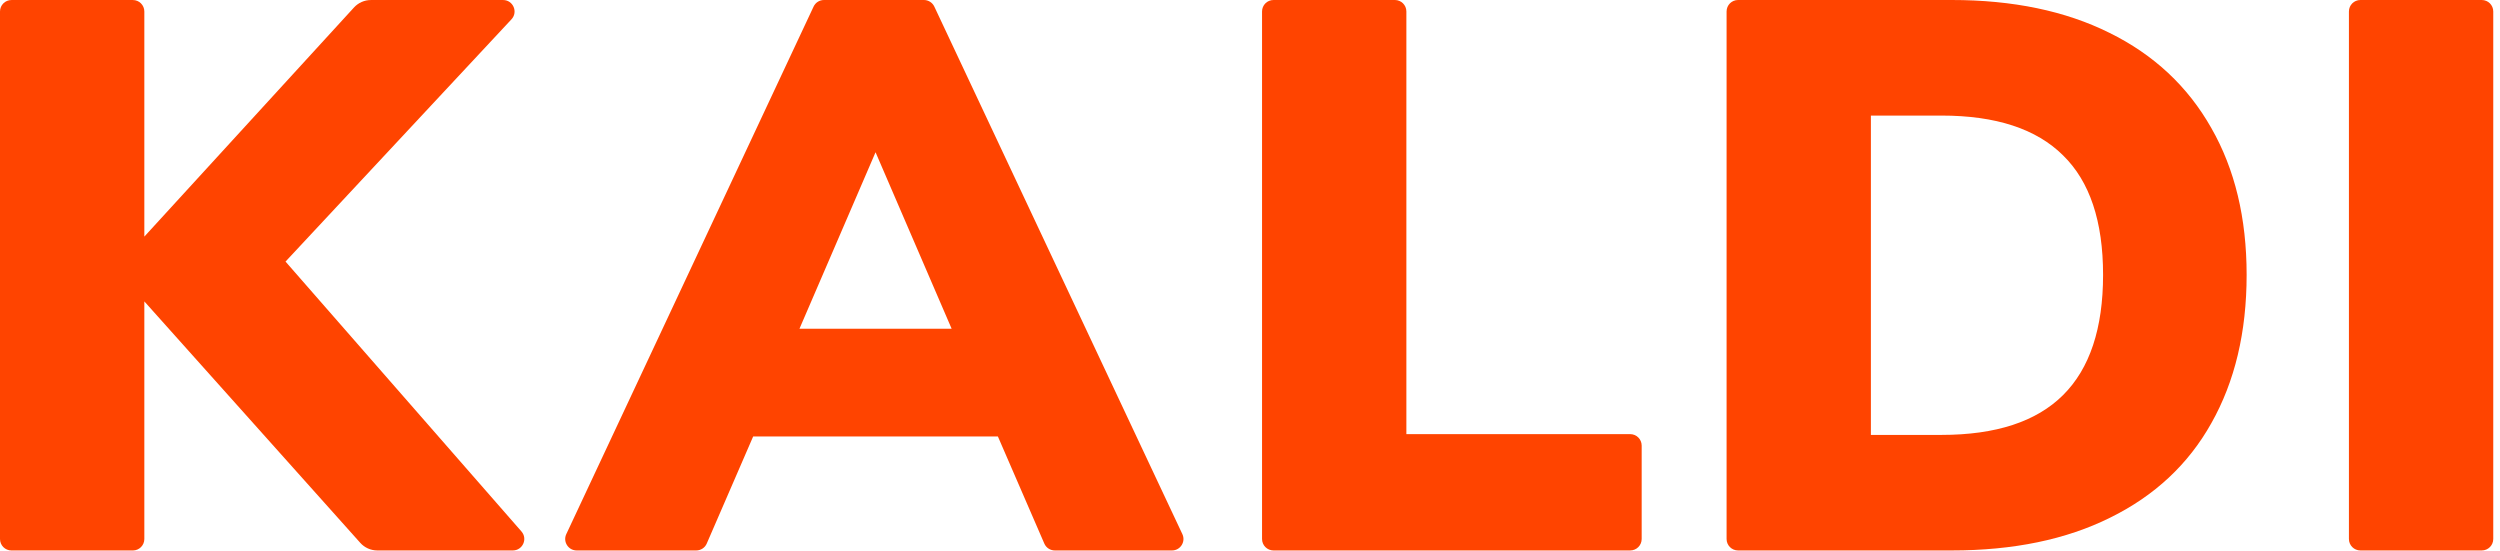
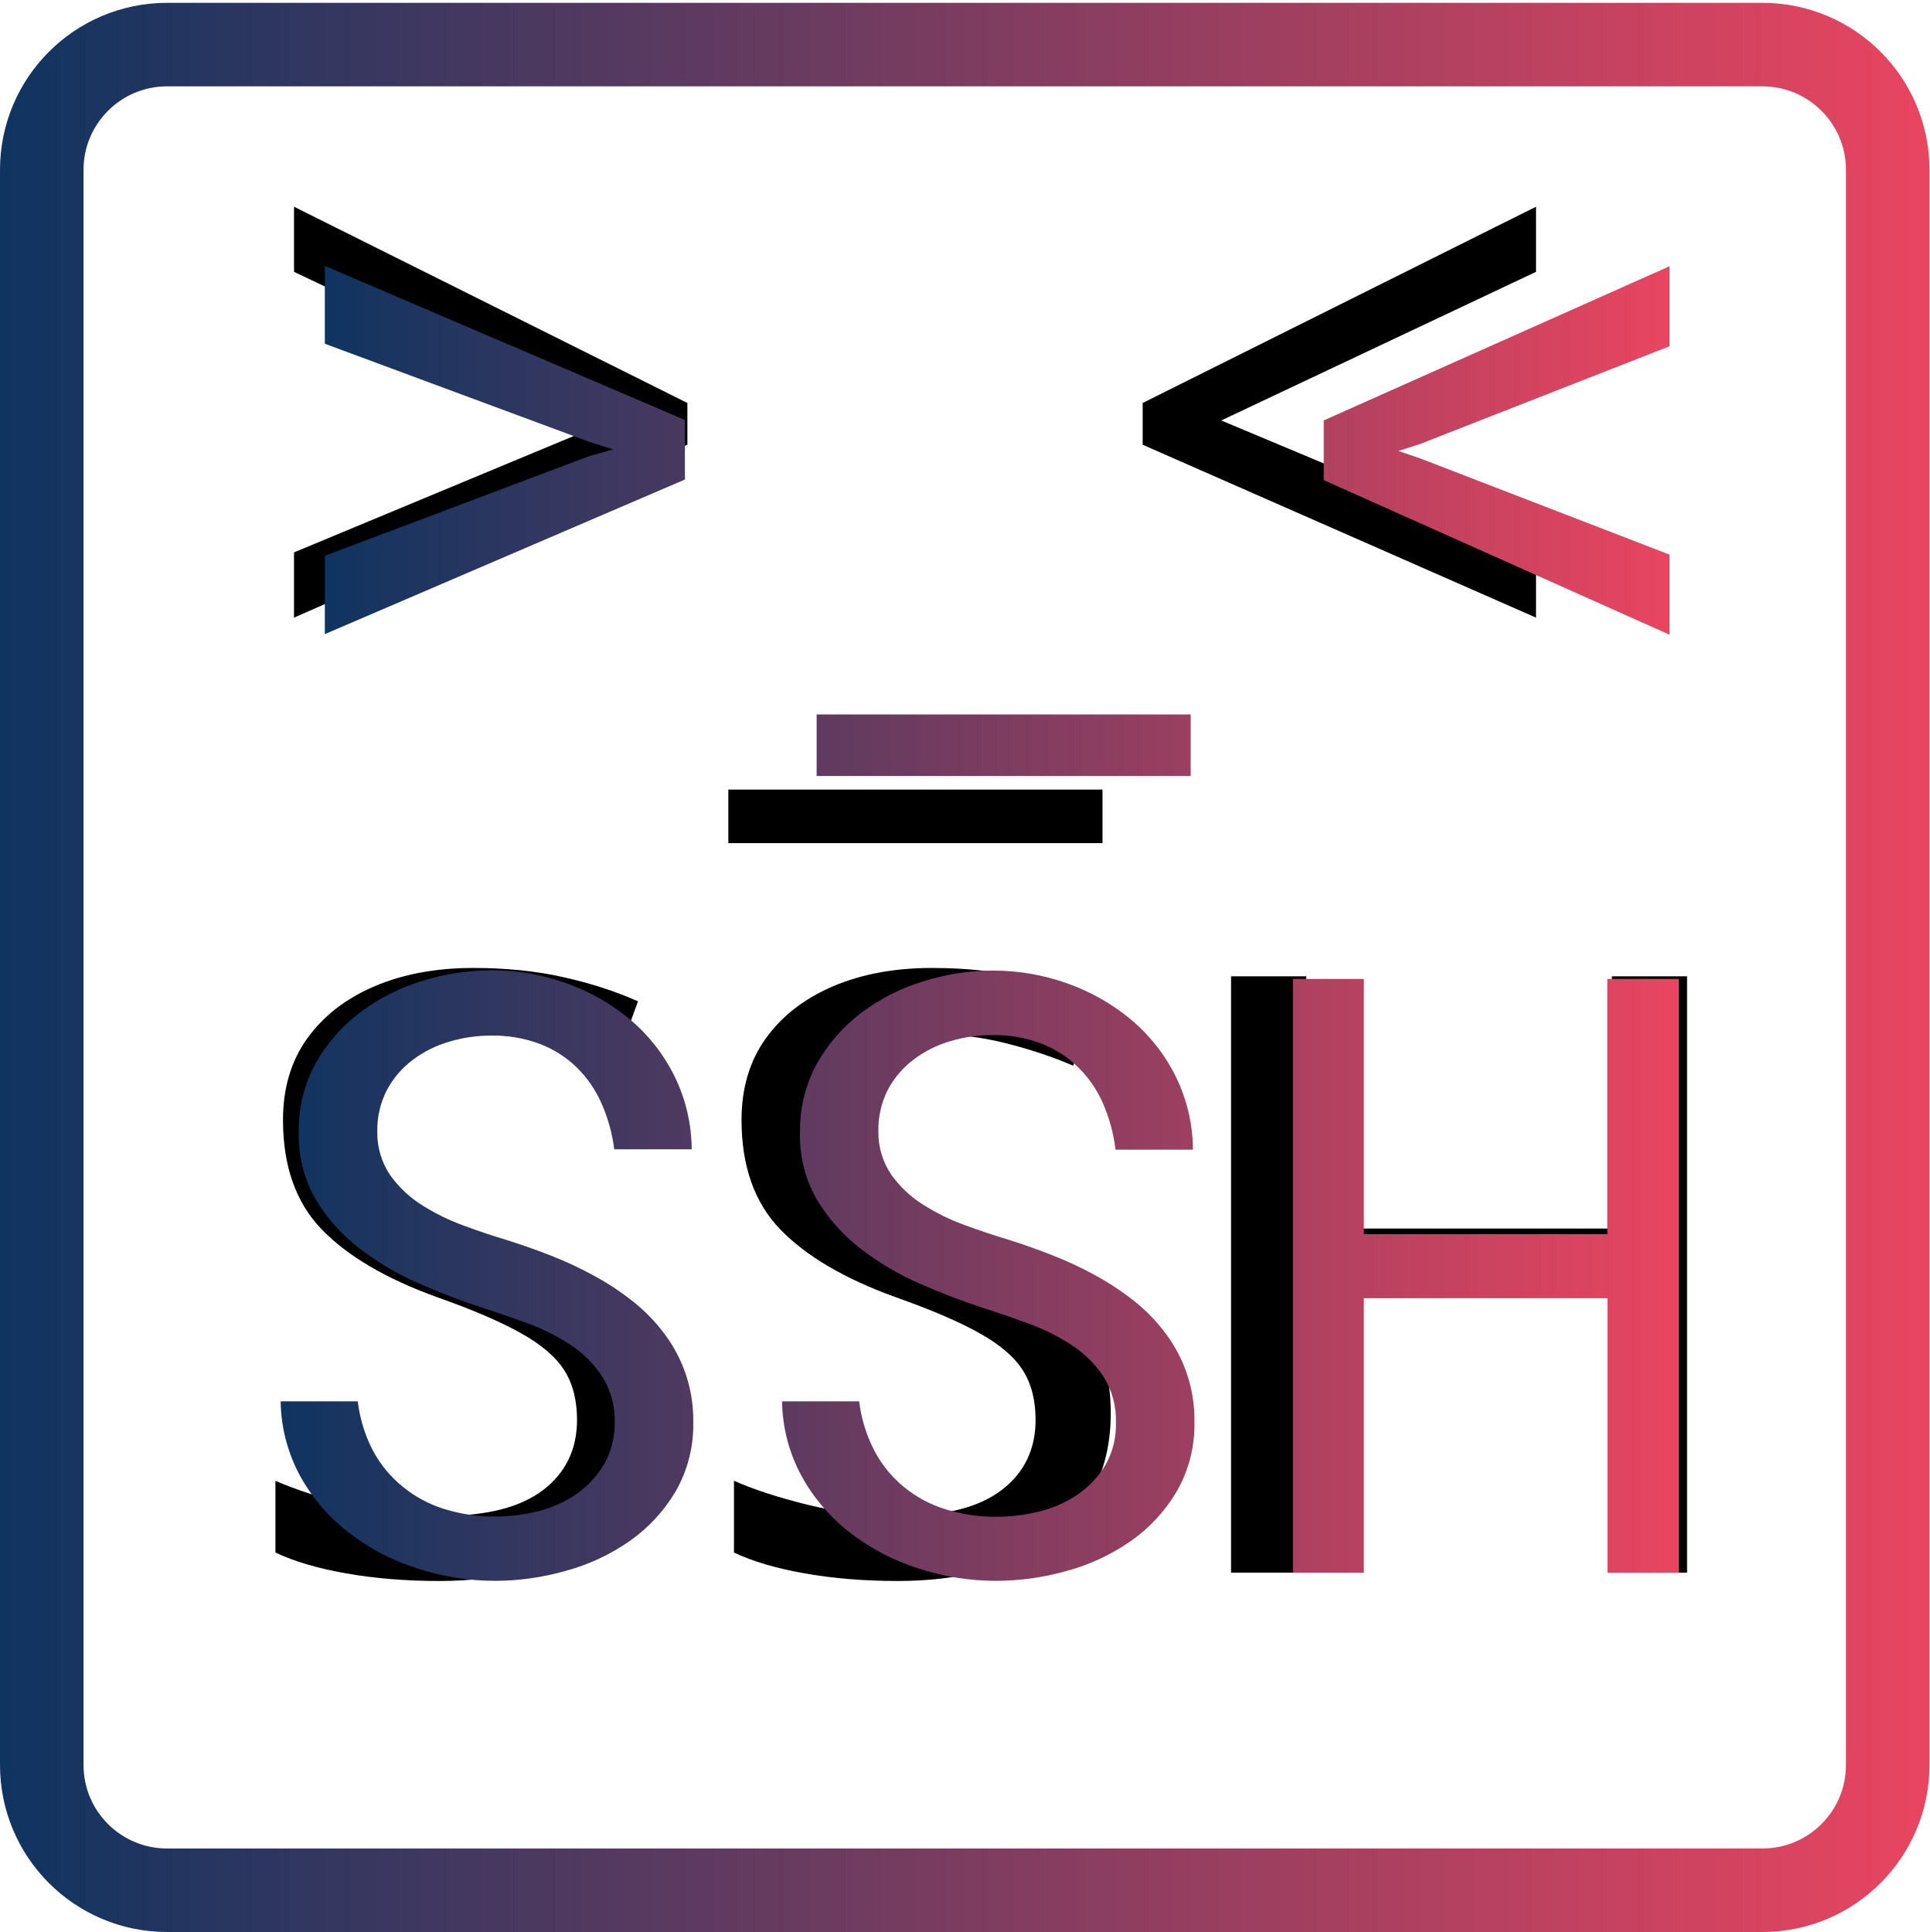
- <svg xmlns="http://www.w3.org/2000/svg" xmlns:xlink="http://www.w3.org/1999/xlink" viewBox="0 0 109 24">
-   <g transform="translate(-1470)">
-     <g style="mix-blend-mode:normal" transform="translate(1470)" fill="#f40">
-       <use xlink:href="#b" style="mix-blend-mode:normal" />
-       <use xlink:href="#c" style="mix-blend-mode:normal" />
-       <use xlink:href="#d" style="mix-blend-mode:normal" />
-       <use xlink:href="#e" style="mix-blend-mode:normal" />
-       <use xlink:href="#f" style="mix-blend-mode:normal" />
+ <svg xmlns="http://www.w3.org/2000/svg" xmlns:xlink="http://www.w3.org/1999/xlink" viewBox="0 0 231 231.34">
+   <defs>
+     <style>.cls-1{font-size:100px;font-family:RobotoMonoForPowerline-Regular, Roboto Mono for Powerline;}.cls-2{fill:url(#linear-gradient);}.cls-3{fill:none;stroke-miterlimit:10;stroke-width:10px;stroke:url(#linear-gradient-4);}.cls-4{fill:url(#linear-gradient-5);}</style>
+     <linearGradient id="linear-gradient" x1="33.64" y1="152.77" x2="200.98" y2="152.77" gradientUnits="userSpaceOnUse">
+       <stop offset="0" stop-color="#0f3460" />
+       <stop offset="1" stop-color="#e94560" />
+     </linearGradient>
+     <linearGradient id="linear-gradient-4" x1="0" y1="115.84" x2="231" y2="115.84" xlink:href="#linear-gradient" />
+     <linearGradient id="linear-gradient-5" x1="38.89" y1="62.38" x2="199.92" y2="62.38" xlink:href="#linear-gradient" />
+   </defs>
+   <g id="Layer_2" data-name="Layer 2">
+     <g id="SSH_Logo" data-name="SSH Logo">
+       <text class="cls-1" transform="translate(27.88 188.31)">SSH</text>
+       <path class="cls-2" d="M73.59,170.34a9.75,9.75,0,0,0-1.49-5.51A13.34,13.34,0,0,0,68.26,161a25,25,0,0,0-5.15-2.56c-1.87-.69-3.67-1.3-5.39-1.86a80,80,0,0,1-7.65-2.93,33.75,33.75,0,0,1-7.08-4.2,21.18,21.18,0,0,1-5.22-5.88,15.27,15.27,0,0,1-2-8,16.52,16.52,0,0,1,2-8.21,19.78,19.78,0,0,1,5.3-6.1,23.75,23.75,0,0,1,7.42-3.78,27.7,27.7,0,0,1,8.35-1.3,26.16,26.16,0,0,1,8.93,1.54,24.81,24.81,0,0,1,7.62,4.32,21,21,0,0,1,5.32,6.74,20.06,20.06,0,0,1,2.1,8.84H73.54A19.63,19.63,0,0,0,72,132.09a13.71,13.71,0,0,0-3-4.32A12.85,12.85,0,0,0,64.63,125a15.77,15.77,0,0,0-5.79-1,17.53,17.53,0,0,0-5.05.73,13.57,13.57,0,0,0-4.4,2.2,10.94,10.94,0,0,0-3.08,3.61,10.46,10.46,0,0,0-1.14,5,9,9,0,0,0,1.56,5.2,13.57,13.57,0,0,0,3.83,3.59,25.73,25.73,0,0,0,5,2.44q2.71,1,5.1,1.71,2.64.83,5.33,1.88a44.32,44.32,0,0,1,5.17,2.42,32.43,32.43,0,0,1,4.64,3.07,20.91,20.91,0,0,1,3.76,3.88A17.15,17.15,0,0,1,83,170.25a16.07,16.07,0,0,1-2.12,8.35,19.25,19.25,0,0,1-5.5,5.93,24.72,24.72,0,0,1-7.62,3.56,31.08,31.08,0,0,1-8.49,1.2A30,30,0,0,1,50,187.82a26.41,26.41,0,0,1-8.13-4.22A22,22,0,0,1,36,176.86a19.25,19.25,0,0,1-2.4-9.06h9.23a17.38,17.38,0,0,0,1.81,5.89A14.22,14.22,0,0,0,48.19,178a14.8,14.8,0,0,0,5,2.69,20,20,0,0,0,6.13.9,20.77,20.77,0,0,0,5.2-.66A13.93,13.93,0,0,0,69,178.91a11.35,11.35,0,0,0,3.28-3.51A9.75,9.75,0,0,0,73.59,170.34Z" />
+       <path class="cls-2" d="M133.6,170.34a9.75,9.75,0,0,0-1.49-5.51,13.34,13.34,0,0,0-3.84-3.79,25,25,0,0,0-5.15-2.56c-1.87-.69-3.67-1.3-5.39-1.86a80,80,0,0,1-7.65-2.93,33.75,33.75,0,0,1-7.08-4.2,21.18,21.18,0,0,1-5.22-5.88,15.27,15.27,0,0,1-2-8,16.52,16.52,0,0,1,2-8.21,19.78,19.78,0,0,1,5.3-6.1,23.75,23.75,0,0,1,7.42-3.78,27.7,27.7,0,0,1,8.35-1.3,26.26,26.26,0,0,1,8.94,1.54,24.87,24.87,0,0,1,7.61,4.32,21,21,0,0,1,5.32,6.74,20.06,20.06,0,0,1,2.1,8.84h-9.27a19.63,19.63,0,0,0-1.52-5.59,13.71,13.71,0,0,0-3-4.32,12.8,12.8,0,0,0-4.42-2.81,15.68,15.68,0,0,0-5.78-1,17.64,17.64,0,0,0-5.06.73,13.62,13.62,0,0,0-4.39,2.2,11.06,11.06,0,0,0-3.08,3.61,10.46,10.46,0,0,0-1.14,5,9,9,0,0,0,1.56,5.2,13.57,13.57,0,0,0,3.83,3.59,25.46,25.46,0,0,0,5,2.44q2.72,1,5.11,1.71c1.75.55,3.53,1.18,5.32,1.88a44.32,44.32,0,0,1,5.17,2.42,32.43,32.43,0,0,1,4.64,3.07,20.91,20.91,0,0,1,3.76,3.88A17.15,17.15,0,0,1,143,170.25a16,16,0,0,1-2.13,8.35,19.09,19.09,0,0,1-5.49,5.93,24.77,24.77,0,0,1-7.61,3.56,31.21,31.21,0,0,1-8.5,1.2,30,30,0,0,1-9.28-1.47,26.41,26.41,0,0,1-8.13-4.22,22,22,0,0,1-5.83-6.74,19.25,19.25,0,0,1-2.4-9.06h9.23a17.38,17.38,0,0,0,1.81,5.89,14.1,14.1,0,0,0,3.52,4.34,14.66,14.66,0,0,0,5,2.69,20,20,0,0,0,6.13.9,20.77,20.77,0,0,0,5.2-.66,13.93,13.93,0,0,0,4.56-2.05,11.35,11.35,0,0,0,3.28-3.51A9.75,9.75,0,0,0,133.6,170.34Z" />
+       <path class="cls-2" d="M201,188.31h-8.55V155.45H163.28v32.86h-8.49V117.22h8.49v30.56h29.15V117.22H201Z" />
+       <rect class="cls-3" x="5" y="5.34" width="221" height="221" rx="15" />
+       <text class="cls-1" transform="translate(30.2 85.55)">&gt;_&lt;</text>
+       <path class="cls-4" d="M38.89,41.16V31.84L82,50.29v7.13L38.89,75.93V66.55L70.48,54.64l2.93-.83-2.93-.93Z" />
+       <path class="cls-4" d="M142.55,92.92H97.77V85.55h44.78Z" />
+       <path class="cls-4" d="M170,53.17l-2.59.83,2.59.88,29.88,11.53V76l-41.4-18.51V50.34l41.4-18.46v9.58Z" />
    </g>
  </g>
-   <defs>
-     <path id="b" d="M22.735 23.171c.283.323.053.829-.376.829h-5.907c-.285 0-.556-.121-.745-.333l-9.414-10.526v10.36c0 .276-.224.5-.5.5h-5.293c-.276 0-.5-.224-.5-.5v-23c0-.276.224-.5.5-.5h5.293c.276 0 .5.224.5.5v9.815l9.141-9.99c.19-.207.457-.325.738-.325h5.762c.437 0 .664.521.366.841l-9.851 10.563 10.287 11.767z" />
-     <path id="c" d="M45.991 24c-.199 0-.38-.118-.459-.301l-2.024-4.669h-10.67l-2.024 4.669c-.079.183-.259.301-.459.301h-5.212c-.366 0-.608-.381-.453-.712l10.782-23c.082-.176.259-.288.453-.288h4.358c.194 0 .37.112.453.287l10.815 23c.156.332-.086.713-.452.713h-5.108zm-11.135-9.668h6.635l-3.317-7.694-3.317 7.694z" />
-     <path id="d" d="M55.525 24c-.276 0-.5-.224-.5-.5v-23c0-.276.224-.5.5-.5h5.293c.276 0 .5.224.5.5v18.428h9.759c.276 0 .5.224.5.5v4.072c0 .276-.224.5-.5.5h-15.552z" />
-     <path id="e" d="M75.279.5c0-.276.224-.5.5-.5h9.315c2.667 0 4.959.477 6.874 1.43 1.938.953 3.42 2.338 4.446 4.153 1.026 1.793 1.539 3.926 1.539 6.4 0 2.496-.513 4.652-1.539 6.468-1.003 1.793-2.474 3.166-4.412 4.119-1.915.953-4.218 1.43-6.908 1.43h-9.315c-.276 0-.5-.224-.5-.5v-23zm9.37 18.462c2.371 0 4.138-.579 5.301-1.736 1.163-1.157 1.744-2.905 1.744-5.242 0-2.338-.581-4.074-1.744-5.209-1.163-1.157-2.93-1.736-5.301-1.736h-3.078v13.923h3.078z" />
-     <path id="f" d="M102.913 24c-.276 0-.5-.224-.5-.5v-23c0-.276.224-.5.5-.5h5.293c.276 0 .5.224.5.5v23c0 .276-.224.5-.5.5h-5.293z" />
-   </defs>
</svg>
